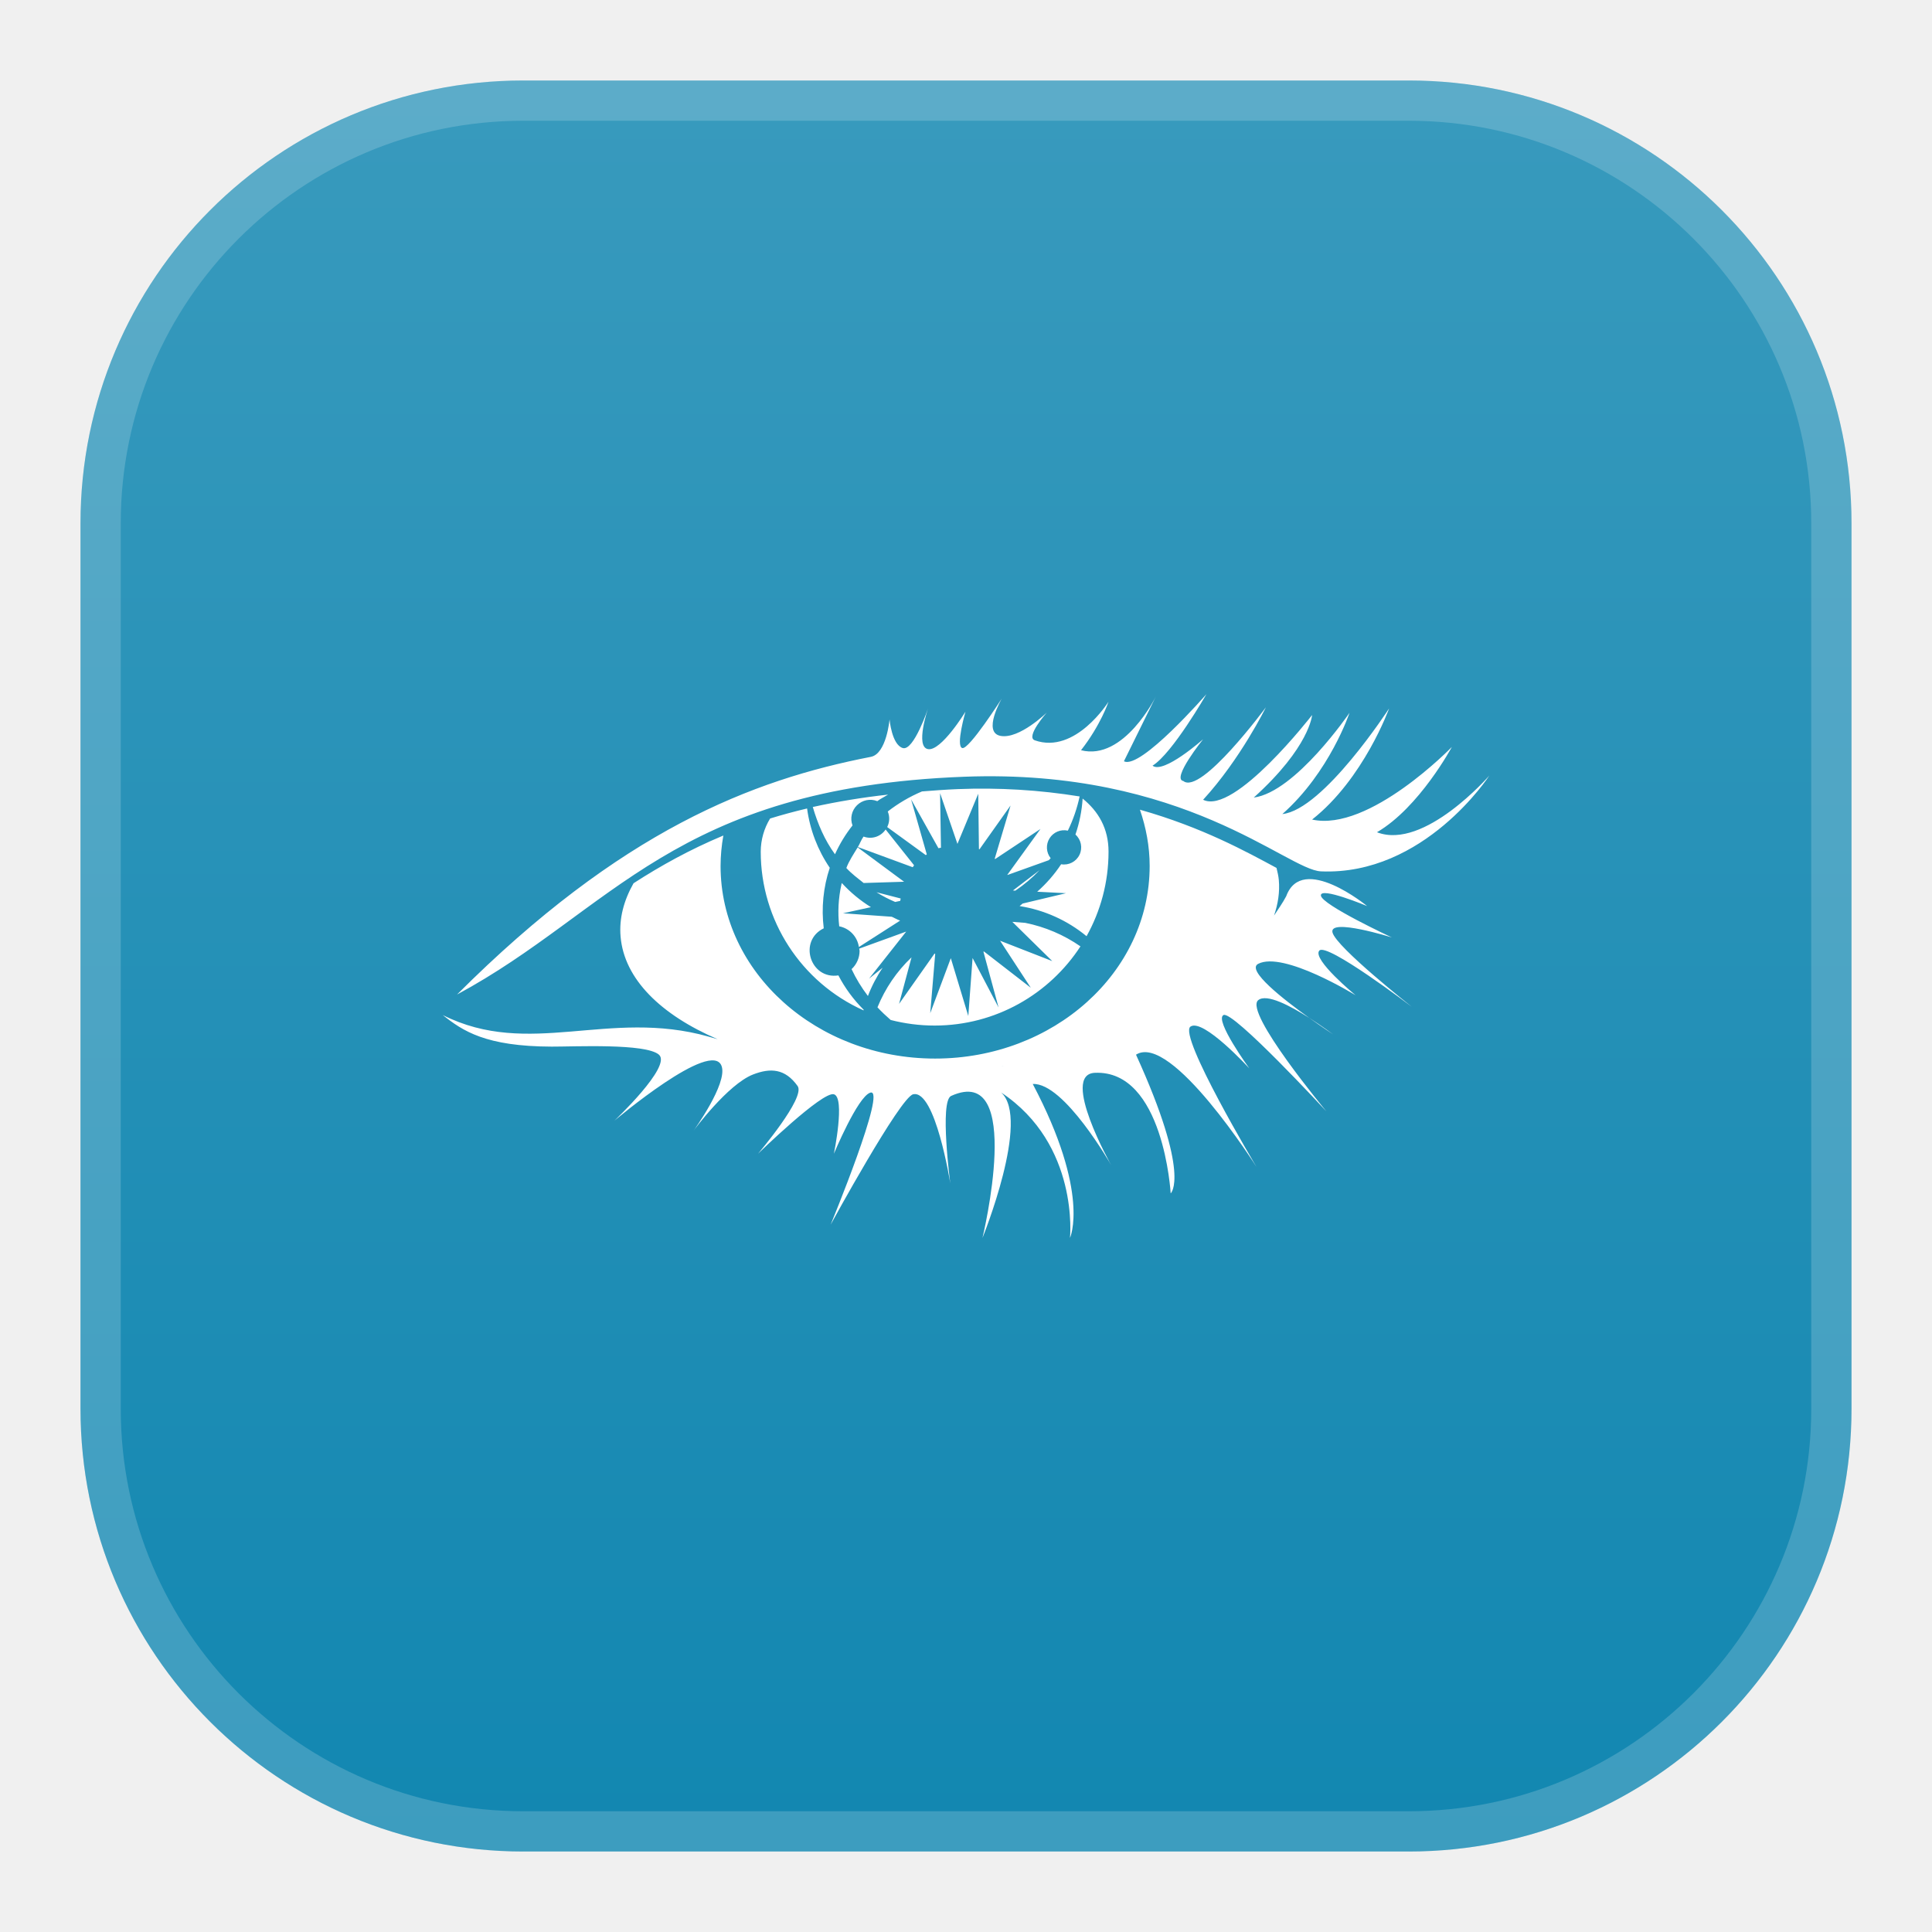
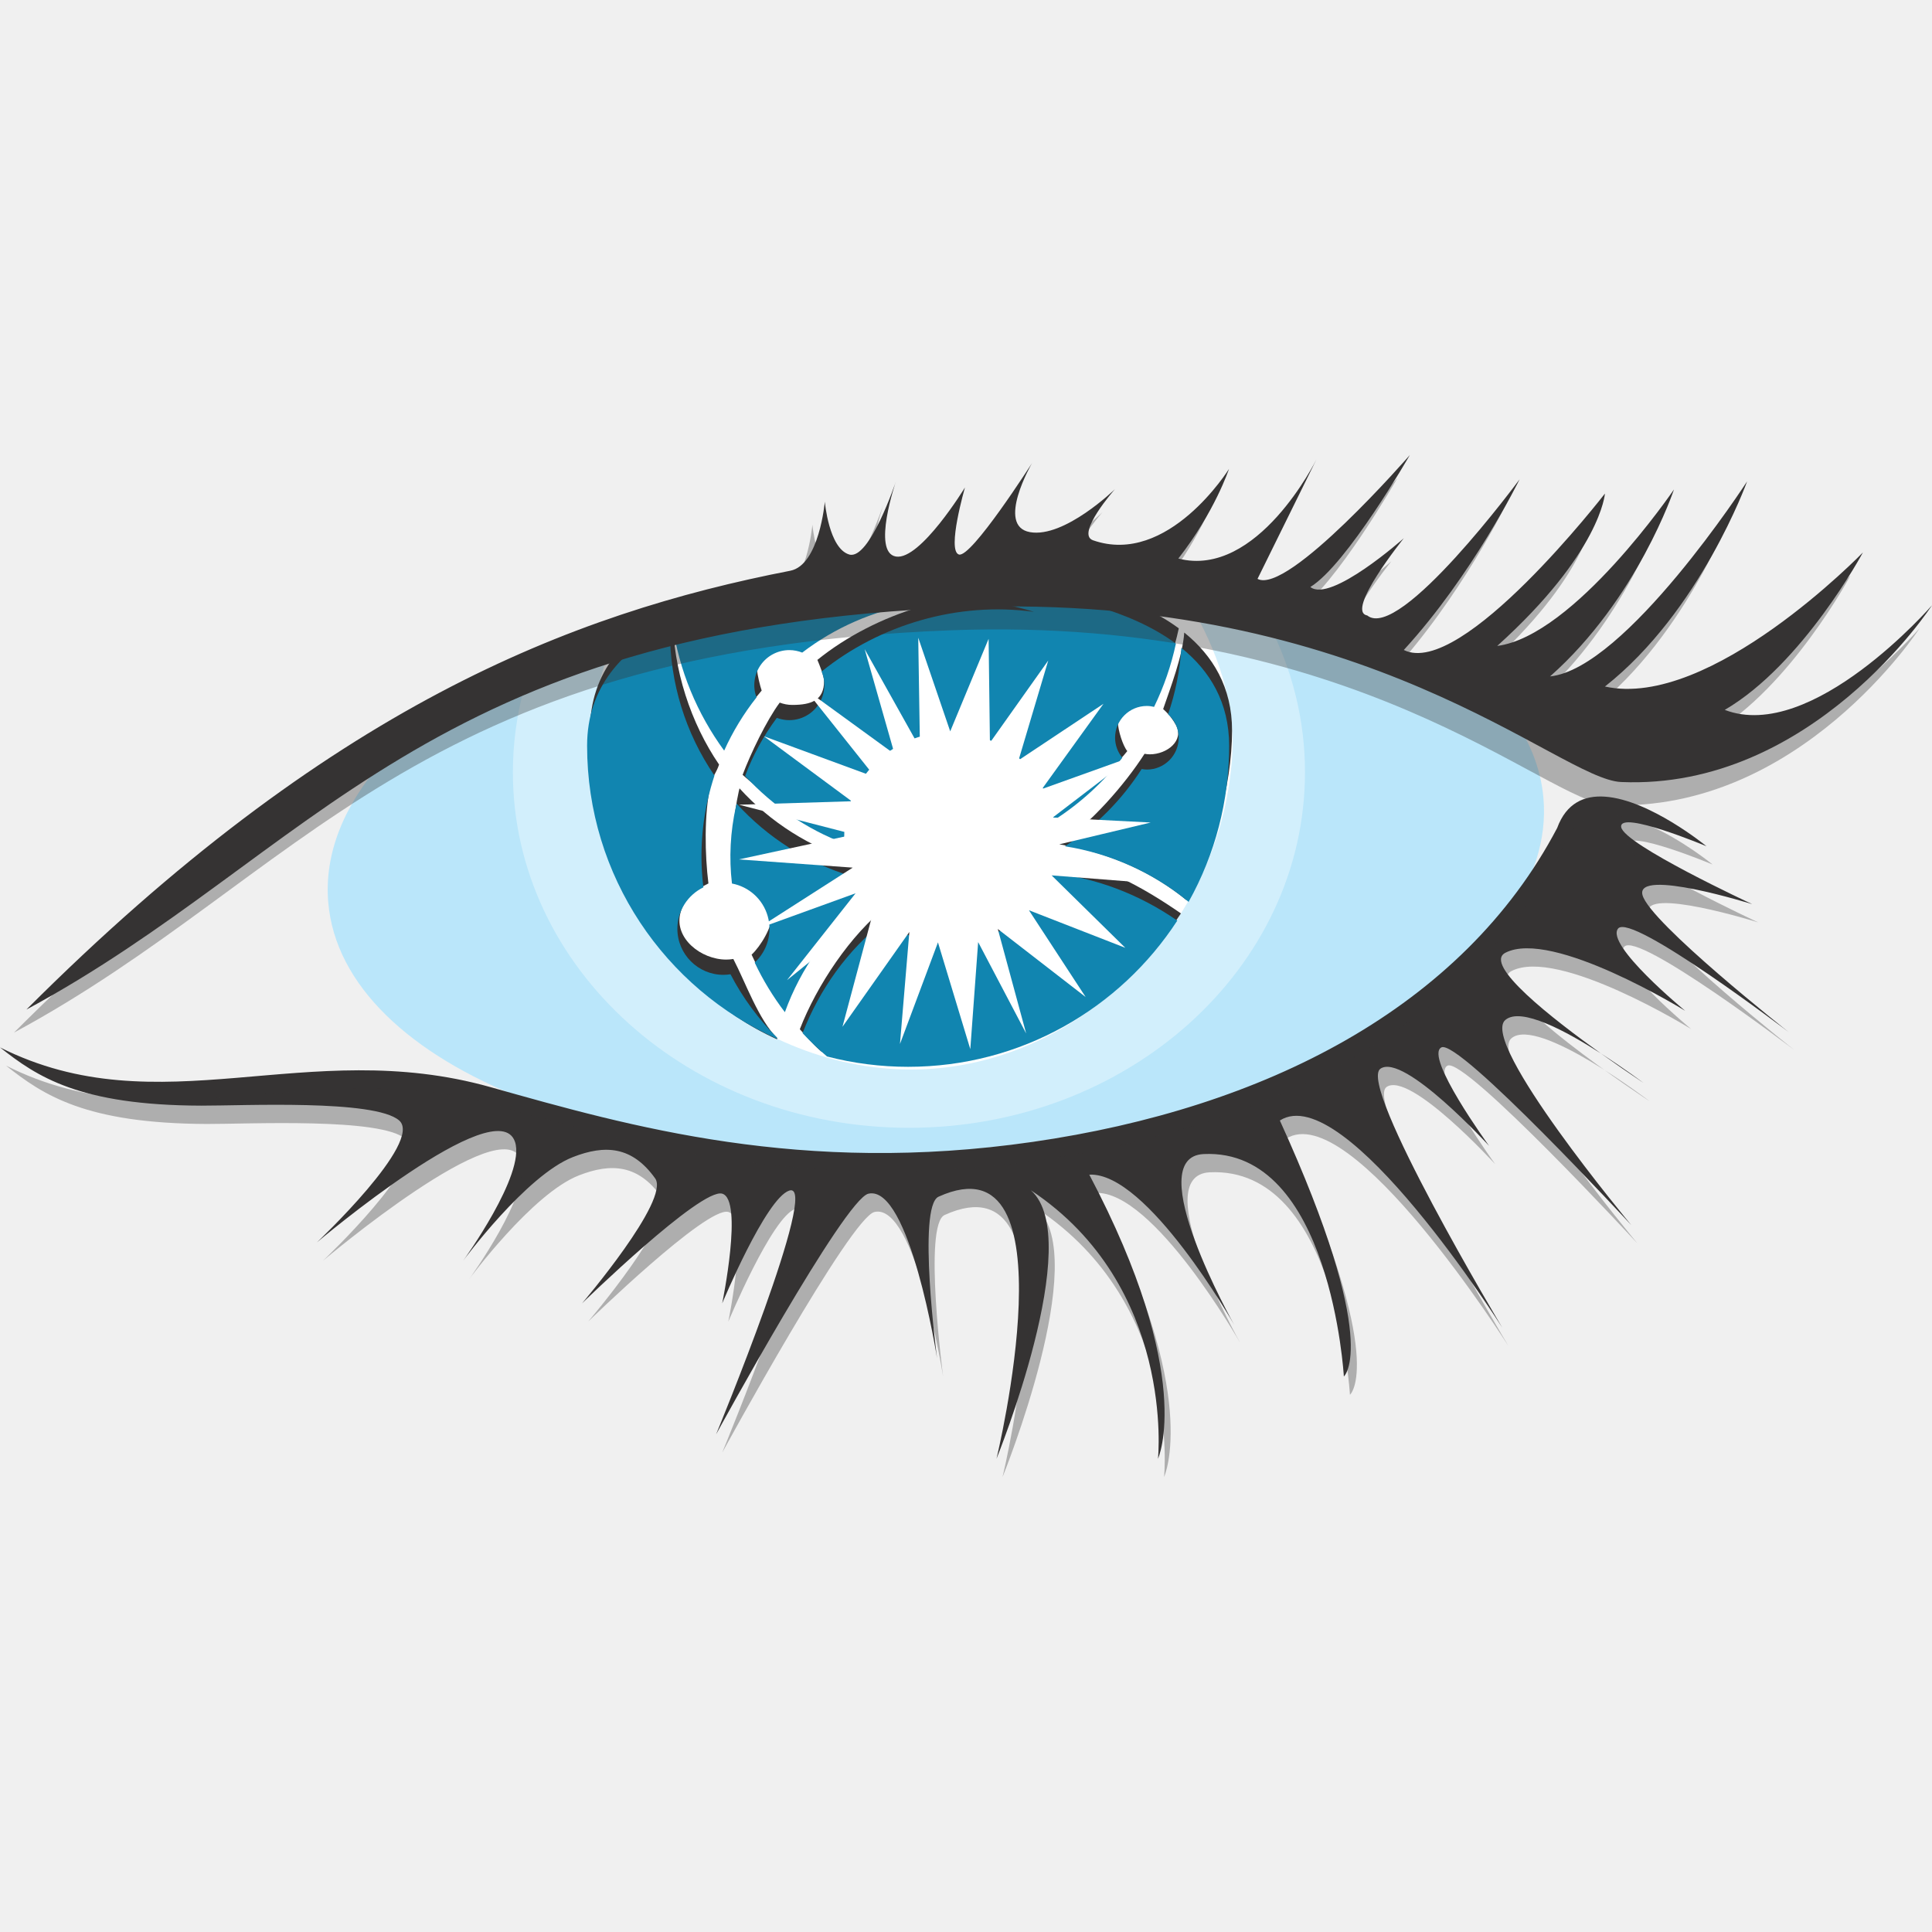
- <svg xmlns="http://www.w3.org/2000/svg" width="64" height="64" viewBox="0 0 24 24">
-   <defs>
-     <linearGradient id="g" x1="0" y1="0" x2="0" y2="1">
-       <stop offset="0" stop-color="#389ABD" />
-       <stop offset="1" stop-color="#1287B1" />
-     </linearGradient>
-   </defs>
-   <rect x="1" y="1" width="22" height="22" rx="5.5" fill="url(#g)" />
-   <rect x="1.25" y="1.25" width="21.5" height="21.5" rx="5.25" fill="none" stroke="#FFFFFF" stroke-opacity="0.18" stroke-width="0.5" />
-   <g fill="#FFFFFF" transform="translate(5.500 5.500) scale(0.5417)">
-     <path d="M10.374 10.53a3.102 3.102 0 0 1-.428-.222l.555.143c0 .02-.01.036-.01.055l-.117.025zm-.283 1.506-.315.253.852-1.079-1.078.391c.002.017.009.033.009.05a.57.57 0 0 1-.184.42c.102.217.228.424.375.616a3.2 3.2 0 0 1 .34-.651zm.717-2.347-.652-.82a.427.427 0 0 1-.506.162c-.054.073-.083.162-.13.24l1.258.463c.011-.015.019-.031.03-.045zm-1.666.444c-.07.314-.087.637-.05.956a.566.566 0 0 1 .451.475l.946-.606c-.067-.022-.126-.06-.191-.088l-1.119-.08.64-.14a3.186 3.186 0 0 1-.668-.554l-.01.037zM20.1 11.648c-.164.202.833 1.022.833 1.022s-1.654-1.022-2.234-.72c-.278.144.574.811 1.175 1.242-.428-.274-.982-.571-1.175-.408-.328.277 1.565 2.549 1.565 2.549s-2.145-2.322-2.36-2.209c-.214.114.593 1.224.593 1.224s-1.06-1.16-1.35-.959c-.29.202 1.514 3.218 1.514 3.218s-1.956-3.091-2.763-2.574c1.268 2.782.795 3.18.795 3.18s-.162-2.839-1.742-2.764c-.795.038.379 2.12.379 2.12s-1.08-1.902-1.8-1.864c1.326 2.51.854 3.53.854 3.53s.219-2.143-1.58-3.336c.682.606-.427 3.336-.427 3.336s.976-4.023-.719-3.256c-.268.121-.019 2.007-.019 2.007s-.34-2.158-.851-2.045c-.298.066-1.893 2.99-1.893 2.99s1.306-3.16.908-3.027c-.29.096-.833 1.4-.833 1.4s.265-1.287 0-1.363c-.264-.075-1.74 1.363-1.74 1.363s1.097-1.287.908-1.552c-.287-.402-.623-.42-1.022-.265-.581.226-1.363 1.287-1.363 1.287s.78-1.074.643-1.476c-.219-.647-2.46 1.249-2.46 1.249s1.325-1.25 1.022-1.514c-.303-.265-1.947-.183-2.46-.185-1.515-.004-2.039-.36-2.498-.724 1.987.997 3.803-.151 6.094.494l.21.06c-1.3-.558-2.144-1.378-2.226-2.354-.036-.416.074-.827.297-1.222.619-.4 1.29-.773 2.06-1.095a4 4 0 0 0-.064.698c0 2.44 2.203 4.417 4.92 4.417s4.92-1.977 4.92-4.417c0-.45-.083-.881-.223-1.29 1.431.404 2.45.968 3.132 1.335.022.092.045.184.053.279.024.274-.018.547-.11.814.095-.147.198-.288.28-.445.367-.997 1.855.227 1.855.227s-1.085-.454-1.06-.24c.026.215 1.628.96 1.628.96s-1.45-.455-1.362-.114c.088.34 1.817 1.703 1.817 1.703s-1.956-1.489-2.12-1.287zm-7.268 2.65.042-.008-.06.01zM9.256 9.753c.12.13.26.234.396.343l.927-.029-1.064-.788c-.093.154-.195.303-.26.474Zm10.62 3.44c.3.215.54.373.54.373s-.24-.181-.54-.374zM7.507 8.617c-.14.229-.214.492-.215.76a3.99 3.99 0 0 0 2.358 3.64c0-.005.002-.01.003-.014a3.19 3.19 0 0 1-.58-.788c-.648.099-.926-.794-.336-1.08a3.174 3.174 0 0 1 .138-1.388 3.162 3.162 0 0 1-.52-1.36c-.296.07-.579.147-.848.23Zm1.488.82c.108-.24.243-.46.402-.661a.435.435 0 0 1 .568-.557c.077-.059.166-.099.248-.15a16.17 16.17 0 0 0-1.727.284c.114.388.272.76.509 1.084Zm2.285 3.928c1.4 0 2.633-.723 3.344-1.816a3.399 3.399 0 0 0-1.265-.539l-.297-.023.916.9-1.197-.467.704 1.078-1.074-.832-.012.006.347 1.278-.596-1.134-.098 1.33-.401-1.326-.472 1.261.114-1.359c-.006-.002-.01-.006-.015-.008l-.814 1.154.286-1.067c-.34.322-.605.713-.781 1.146.095.102.197.198.303.29.322.083.66.128 1.008.128zm10.145-4.434c.971-.567 1.716-1.955 1.716-1.955s-1.893 1.955-3.205 1.665c1.186-.934 1.766-2.549 1.766-2.549s-1.506 2.325-2.448 2.423c1.086-.959 1.54-2.322 1.54-2.322s-1.237 1.817-2.196 1.944c1.287-1.161 1.338-1.893 1.338-1.893s-1.781 2.302-2.499 1.943c.858-.934 1.439-2.12 1.439-2.12s-1.489 2.019-1.893 1.69c-.277-.05.454-.958.454-.958s-.908.807-1.16.606c.454-.278 1.236-1.64 1.236-1.64S16 7.505 15.621 7.304l.731-1.483s-.73 1.483-1.715 1.23c.454-.58.63-1.112.63-1.112s-.756 1.213-1.69.885c-.22-.077.273-.635.273-.635s-.626.61-1.055.534c-.43-.076.025-.858.025-.858s-.757 1.186-.908 1.136c-.152-.05.075-.833.075-.833s-.555.908-.858.858c-.302-.05 0-.934 0-.934s-.328.984-.58.909c-.252-.076-.303-.656-.303-.656s-.068.788-.429.858c-2.725.53-5.728 1.69-9.489 5.45C3.887 10.738 5.3 7.91 11.962 7.659c5.044-.191 7.399 2.137 8.177 2.17C22.51 9.93 24 7.633 24 7.633s-1.489 1.716-2.574 1.3zm-7.74.872-.608.464v.001l.054.003a3.35 3.35 0 0 0 .554-.468zm1.583-.426c0-.536-.237-.929-.594-1.217a3.178 3.178 0 0 1-.165.825.393.393 0 0 1-.328.681c-.154.233-.34.445-.549.63l.661.034-.995.237c-.025.018-.045.041-.07.058a3.194 3.194 0 0 1 1.536.691c.32-.574.504-1.235.504-1.94zM10.99 7.996a3.5 3.5 0 0 0-.785.46.427.427 0 0 1-.013.357l.885.643.023-.016-.36-1.262.627 1.12c.018-.006.04-.006.058-.011l-.02-1.251.398 1.163.477-1.15.016 1.268c.004.001.007.005.012.007l.713-1.005-.363 1.218.009.01 1.04-.69-.759 1.05.002.005.95-.34c.012-.016.028-.029.041-.045a.395.395 0 0 1 .394-.632 3.43 3.43 0 0 0 .27-.784 13.99 13.99 0 0 0-2.798-.168c-.286.011-.55.033-.817.053Z" />
-   </g>
+ <svg xmlns="http://www.w3.org/2000/svg" width="64" height="64" viewBox="0 0 128 128">
+   <path fill="#bae6fa" d="M63.797 38.701c-12.142.273-24.5 4.01-38.479 11.752-2.538 2.933-3.848 6.112-3.57 9.34.94 10.97 19.725 18.315 41.956 16.408 22.235-1.908 39.495-12.346 38.554-23.313-.177-2.058-.982-3.99-2.32-5.755-12.72-5.7-24.335-8.699-36.14-8.432Z" />
+   <path fill="#fff" d="M65.369 38.684c-9.877-.018-19.85 2.232-30.689 7.062-.455 1.74-.7 3.55-.7 5.415 0 13.01 11.748 23.559 26.24 23.559 14.49 0 26.239-10.548 26.239-23.559 0-3.506-.862-6.83-2.393-9.82-6.32-1.722-12.49-2.645-18.697-2.657Z" opacity=".35" />
+   <path fill="#fff" d="M60.22 37.763c-4.697-.287-12.79 2.163-19.537 4.607a20.031 20.031 0 0 0-1.594 7.846c0 11.4 10.335 20.642 21.268 20.642 10.86 0 20.47-9.258 21.268-20.64.26-3.709-1.017-7.2-2.787-10.214-6.997-1.23-14.42-1.984-18.619-2.24" />
+   <path fill="#353333" d="M48.17 48.72c.576-1.276 1.448-1.9 2.293-2.969-.093-.253-.3-1.082-.3-1.37a2.322 2.322 0 0 1 3.178-2.155 16.913 16.913 0 0 1 13.986-3.07c.466.105.92.231 1.367.371-5.025-.697-10.688 1.083-14.54 4.192.117.277.443 1.07.443 1.391 0 1.282-.829 1.593-2.11 1.593-.293 0-.57-.056-.828-.153-.87 1.168-1.937 3.394-2.459 4.786 2.13 1.906 4.056 2.595 6.563 3.534-.005-.12.086-.23.086-.352 0-3.866 3.403-7.007 7.27-7.007a6.993 6.993 0 0 1 6.892 5.824c1.73-1.1 3.4-1.943 4.674-3.573-.296-.362-.618-1.39-.618-1.895 0-1.162.944-2.105 2.109-2.105.164 0 .322.023.477.06a18.418 18.418 0 0 0 1.445-4.192c-6.045-4.474-17.74-3.863-17.74-3.863s-9.308-.486-15.608 2.584c.42 3.038 1.632 5.925 3.42 8.37" />
+   <path fill="#353333" d="M77.062 46.977c.429.384.662.723.844 1.052.567 1.016-.568 1.947-1.73 1.947a2.12 2.12 0 0 1-.347-.035c-1.311 2.047-3.606 4.674-5.646 5.996 3.128.513 6.077 1.764 8.424 3.7 1.708-3.063 3.02-7.483 3.02-11.237 0-2.86-1.264-4.955-3.167-6.492-.101 1.531-.92 3.674-1.398 5.07m-25.384 19.39c1.041-2.877 3.605-5.107 6.03-7.068-.356-.486-.887-1.688-1.108-2.258a16.965 16.965 0 0 1-7.605-4.812c-.013.065-.03.13-.048.194a15.34 15.34 0 0 0-.26 5.102 3.047 3.047 0 0 1 2.486 2.998c0 .885-.777 2.166-1.378 2.725.655 1.413 1.1 2.095 1.883 3.12" />
+   <path fill="#353333" d="M51.495 68.785c-1.244-1.237-2.103-3.702-2.91-5.25a2.93 2.93 0 0 1-.463.04c-1.686 0-3.452-1.416-3.052-3.053.222-.906.846-1.498 1.865-1.992-.233-1.877-.296-4.575.14-6.525.125-.557.39-.82.566-1.35-1.86-2.723-3.063-6.296-3.063-9.839 0-.13.008-.257.01-.385-3.143 1.576-5.5 4.06-5.5 7.967 0 8.648 4.98 17.132 12.39 20.456.006-.023.01-.047.017-.07M69.717 56.83a6.997 6.997 0 0 1-6.599 4.68 6.95 6.95 0 0 1-4.318-1.5c-2.454 1.91-4.68 5.267-5.81 8.179.506.545.86.996 1.43 1.48 1.716.448 4.08 0 5.937 0 7.473 0 14.09-3.325 17.883-9.153-2.523-1.747-5.498-3.409-8.523-3.686" />
+   <path fill="#1185b0" d="M47.978 49.73a16.908 16.908 0 0 1 2.143-3.524 2.323 2.323 0 0 1 2.174-3.135c.301 0 .59.06.855.165a16.922 16.922 0 0 1 15.353-2.698c-5.026-.696-10.217.843-14.07 3.952a2.322 2.322 0 0 1-2.966 3.07 15.664 15.664 0 0 0-2.103 3.852c1.83 1.971 4.074 3.53 6.582 4.468-.006-.12-.017-.237-.017-.36a6.997 6.997 0 0 1 6.997-6.999c3.466 0 6.335 2.52 6.895 5.824a18.132 18.132 0 0 0 4.537-4.142 2.086 2.086 0 0 1-.481-1.324c0-1.164.943-2.107 2.107-2.107.164 0 .322.024.477.06a18.403 18.403 0 0 0 1.445-4.19c-6.043-4.477-17.74-3.866-17.74-3.866s-9.308-.486-15.608 2.586c.421 3.037 1.632 5.926 3.42 8.368" />
+   <path fill="#1185b0" d="M77.388 47.321c.429.384.703.937.703 1.558a2.108 2.108 0 0 1-2.107 2.107c-.118 0-.233-.017-.347-.036a17.043 17.043 0 0 1-5.087 5.118 17.025 17.025 0 0 1 8.198 3.684 21.158 21.158 0 0 0 2.687-10.342c0-2.86-1.263-4.954-3.167-6.49-.1 1.53-.4 3.006-.88 4.401M52 67.06a16.978 16.978 0 0 1 5.278-7.42 6.971 6.971 0 0 1-.87-1.586 16.965 16.965 0 0 1-7.603-4.812c-.015.065-.033.128-.048.192a15.295 15.295 0 0 0-.263 5.102A3.05 3.05 0 0 1 50 63.773a18.331 18.331 0 0 0 2 3.287" />
+   <path fill="#1185b0" d="M51.486 68.749a16.96 16.96 0 0 1-3.09-4.202 3 3 0 0 1-.466.039 3.053 3.053 0 0 1-3.052-3.053c0-1.209.705-2.25 1.724-2.744a16.884 16.884 0 0 1 .283-5.773 17.13 17.13 0 0 1 .45-1.633 16.885 16.885 0 0 1-2.948-9.557c0-.129.007-.257.01-.386-3.144 1.576-5.5 4.061-5.5 7.97 0 8.647 5.164 16.085 12.574 19.41l.015-.071m18.039-10.91a6.997 6.997 0 0 1-6.599 4.68 6.96 6.96 0 0 1-4.318-1.498c-2.454 1.911-4.305 4.515-5.436 7.426a18.67 18.67 0 0 0 1.62 1.547 21.38 21.38 0 0 0 5.373.685c7.473 0 14.04-3.858 17.834-9.686-2.522-1.747-5.448-2.876-8.474-3.154" />
+   <path fill="#fff" d="m60.95 49.56-3.663-6.55 1.982 6.953-5.942-4.32 4.655 5.848-7.377-2.713 5.821 4.307-7.464.23 7.632 1.97-7.64 1.653 7.541.545-6.36 4.073 6.55-2.374-4.545 5.756 5.741-4.632-2.066 7.722 4.432-6.284-.622 7.423 2.517-6.73 2.143 7.072.52-7.093 3.18 6.052-1.878-6.92 5.82 4.508-3.758-5.75 6.386 2.49-4.883-4.8 6.548.514-6.45-2.474 6.467-1.542-6.49-.332 5.28-4.037-5.992 2.148 4.073-5.645-5.626 3.74 1.967-6.608-3.864 5.447-.087-6.884-2.544 6.131-2.118-6.203zm0 0" />
+   <path fill="#353333" d="M.93 68.41C20.982 48.354 37 42.164 51.535 39.337c1.925-.374 2.288-4.577 2.288-4.577s.268 3.096 1.615 3.5c1.345.403 3.096-4.847 3.096-4.847s-1.615 4.711 0 4.982c1.615.268 4.575-4.578 4.575-4.578s-1.21 4.173-.402 4.442c.807.27 4.844-6.057 4.844-6.057s-2.421 4.173-.134 4.577c2.29.405 5.628-2.848 5.628-2.848s-2.625 2.975-1.455 3.387c4.98 1.75 9.01-4.723 9.01-4.723s-.934 2.838-3.356 5.934c5.248 1.347 9.147-6.56 9.147-6.56l-3.9 7.907c2.02 1.076 10.096-8.21 10.096-8.21s-4.173 7.267-6.595 8.746c1.345 1.08 6.19-3.228 6.19-3.228s-3.902 4.843-2.421 5.113c2.153 1.75 10.093-9.018 10.093-9.018s-3.094 6.326-7.672 11.306c3.825 1.913 13.326-10.363 13.326-10.363s-.27 3.902-7.133 10.095c5.113-.673 11.71-10.364 11.71-10.364s-2.424 7.268-8.212 12.381c5.022-.52 13.055-12.92 13.055-12.92s-3.096 8.613-9.42 13.594c6.998 1.55 17.093-8.884 17.093-8.884s-3.971 7.404-9.152 10.433c5.788 2.22 13.728-6.932 13.728-6.932s-7.94 12.248-20.593 11.71c-4.15-.177-16.706-12.595-43.609-11.576C27.445 43.106 19.906 58.18.93 68.41" opacity=".35" />
+   <path fill="#353333" d="M93.409 30.142s-8.075 9.287-10.095 8.21l3.899-7.908s-3.9 7.907-9.146 6.562c2.42-3.096 3.355-5.935 3.355-5.935s-4.03 6.474-9.01 4.723c-1.17-.41 1.455-3.385 1.455-3.385s-3.34 3.251-5.627 2.847c-2.288-.403.134-4.576.134-4.576s-4.037 6.327-4.847 6.057c-.806-.268.405-4.442.405-4.442s-2.96 4.846-4.575 4.577c-1.615-.27 0-4.98 0-4.98s-1.75 5.25-3.096 4.845c-1.347-.403-1.615-3.499-1.615-3.499s-.364 4.203-2.288 4.575c-14.536 2.828-30.553 9.02-50.608 29.073 18.977-10.23 26.514-25.304 62.047-26.649 26.903-1.02 39.458 11.397 43.609 11.574 12.653.54 20.594-11.71 20.594-11.71s-7.941 9.152-13.73 6.931c5.183-3.027 9.153-10.43 9.153-10.43s-10.095 10.43-17.092 8.882c6.324-4.979 9.419-13.59 9.419-13.59s-8.033 12.397-13.055 12.92c5.788-5.115 8.21-12.385 8.21-12.385s-6.595 9.692-11.71 10.366c6.866-6.192 7.136-10.095 7.136-10.095s-9.5 12.276-13.325 10.363c4.573-4.98 7.67-11.306 7.67-11.306s-7.94 10.768-10.094 9.018c-1.481-.27 2.424-5.115 2.424-5.115s-4.845 4.307-6.192 3.23c2.422-1.48 6.594-8.748 6.594-8.748zm12.916 22.638c-1.354-.092-2.548.414-3.158 2.075C96.907 66.767 83.785 73.43 68.44 75.65c-15.344 2.22-26.65-1.006-35.937-3.623C20.29 68.583 10.6 74.709 0 69.392c2.452 1.94 5.25 3.836 13.325 3.86 2.738.01 11.507-.43 13.122.983 1.615 1.414-5.45 8.076-5.45 8.076s11.955-10.108 13.122-6.662c.726 2.145-3.432 7.875-3.432 7.875s4.17-5.658 7.27-6.865c2.126-.83 3.92-.73 5.45 1.414 1.01 1.412-4.845 8.277-4.845 8.277s7.872-7.671 9.286-7.267c1.414.402 0 7.267 0 7.267s2.896-6.956 4.44-7.47c2.12-.706-4.845 16.15-4.845 16.15s8.507-15.595 10.095-15.946c2.726-.606 4.544 10.9 4.544 10.9s-1.328-10.052.1-10.7c9.04-4.09 3.838 17.363 3.838 17.363s5.912-14.558 2.28-17.787c9.588 6.358 8.42 17.787 8.42 17.787s2.52-5.442-4.552-18.823c3.838-.2 9.596 9.94 9.596 9.94s-6.257-11.104-2.017-11.305c8.424-.4 9.287 14.737 9.287 14.737s2.523-2.12-4.24-16.96c4.306-2.758 14.738 13.73 14.738 13.73s-9.623-16.084-8.075-17.161c1.546-1.077 7.202 5.116 7.202 5.116s-4.307-5.922-3.165-6.528c1.144-.607 12.586 11.777 12.586 11.777s-10.096-12.115-8.346-13.596c1.035-.877 4.035.745 6.325 2.216-3.21-2.296-7.821-5.889-6.325-6.666 3.096-1.607 11.913 3.844 11.913 3.844s-5.317-4.374-4.443-5.45c.875-1.078 11.305 6.864 11.305 6.864s-9.22-7.27-9.69-9.086c-.472-1.816 7.27.606 7.27.606s-8.548-3.97-8.682-5.114c-.136-1.146 5.652 1.278 5.652 1.278s-3.754-3.086-6.734-3.286zm-.266 17.01a109.786 109.786 0 0 0 2.827 1.956s-1.25-.942-2.827-1.956z" />
+   <path fill="#353333" d="M.404 70.603c10.598 5.317 20.29-.807 32.504 2.634 9.286 2.617 20.592 5.846 35.935 3.623 15.345-2.218 28.467-8.882 34.728-20.794 1.95-5.317 9.892 1.21 9.892 1.21s-5.788-2.42-5.654-1.277c.136 1.144 8.68 5.113 8.68 5.113s-7.737-2.42-7.266-.605c.472 1.818 9.689 9.086 9.689 9.086s-10.428-7.942-11.304-6.866c-.875 1.077 4.44 5.454 4.44 5.454s-8.814-5.454-11.91-3.845c-2.226 1.155 9.152 8.623 9.152 8.623s-7.403-5.653-9.152-4.172c-1.75 1.48 8.346 13.593 8.346 13.593S97.04 69.997 95.898 70.603c-1.146.605 3.163 6.527 3.163 6.527s-5.654-6.19-7.2-5.113c-1.548 1.077 8.076 17.159 8.076 17.159s-10.432-16.487-14.74-13.728c6.765 14.838 4.24 16.96 4.24 16.96s-.862-15.14-9.286-14.74c-4.24.202 2.018 11.307 2.018 11.307s-5.76-10.142-9.596-9.94c7.07 13.38 4.55 18.82 4.55 18.82S78.29 86.432 68.7 80.072c3.634 3.23-2.28 17.787-2.28 17.787s5.204-21.453-3.836-17.363c-1.429.646-.1 10.7-.1 10.7s-1.819-11.51-4.542-10.901c-1.59.352-10.095 15.948-10.095 15.948s6.965-16.858 4.845-16.15c-1.544.515-4.44 7.47-4.44 7.47s1.411-6.864 0-7.268c-1.415-.405-9.289 7.268-9.289 7.268s5.857-6.864 4.845-8.278c-1.53-2.142-3.323-2.243-5.45-1.414-3.097 1.207-7.268 6.865-7.268 6.865s4.158-5.73 3.432-7.875C33.356 73.415 21.4 83.525 21.4 83.525s7.065-6.664 5.45-8.076c-1.615-1.414-10.385-.976-13.122-.983C5.653 74.44 2.855 72.545.403 70.604" opacity=".35" />
</svg>
